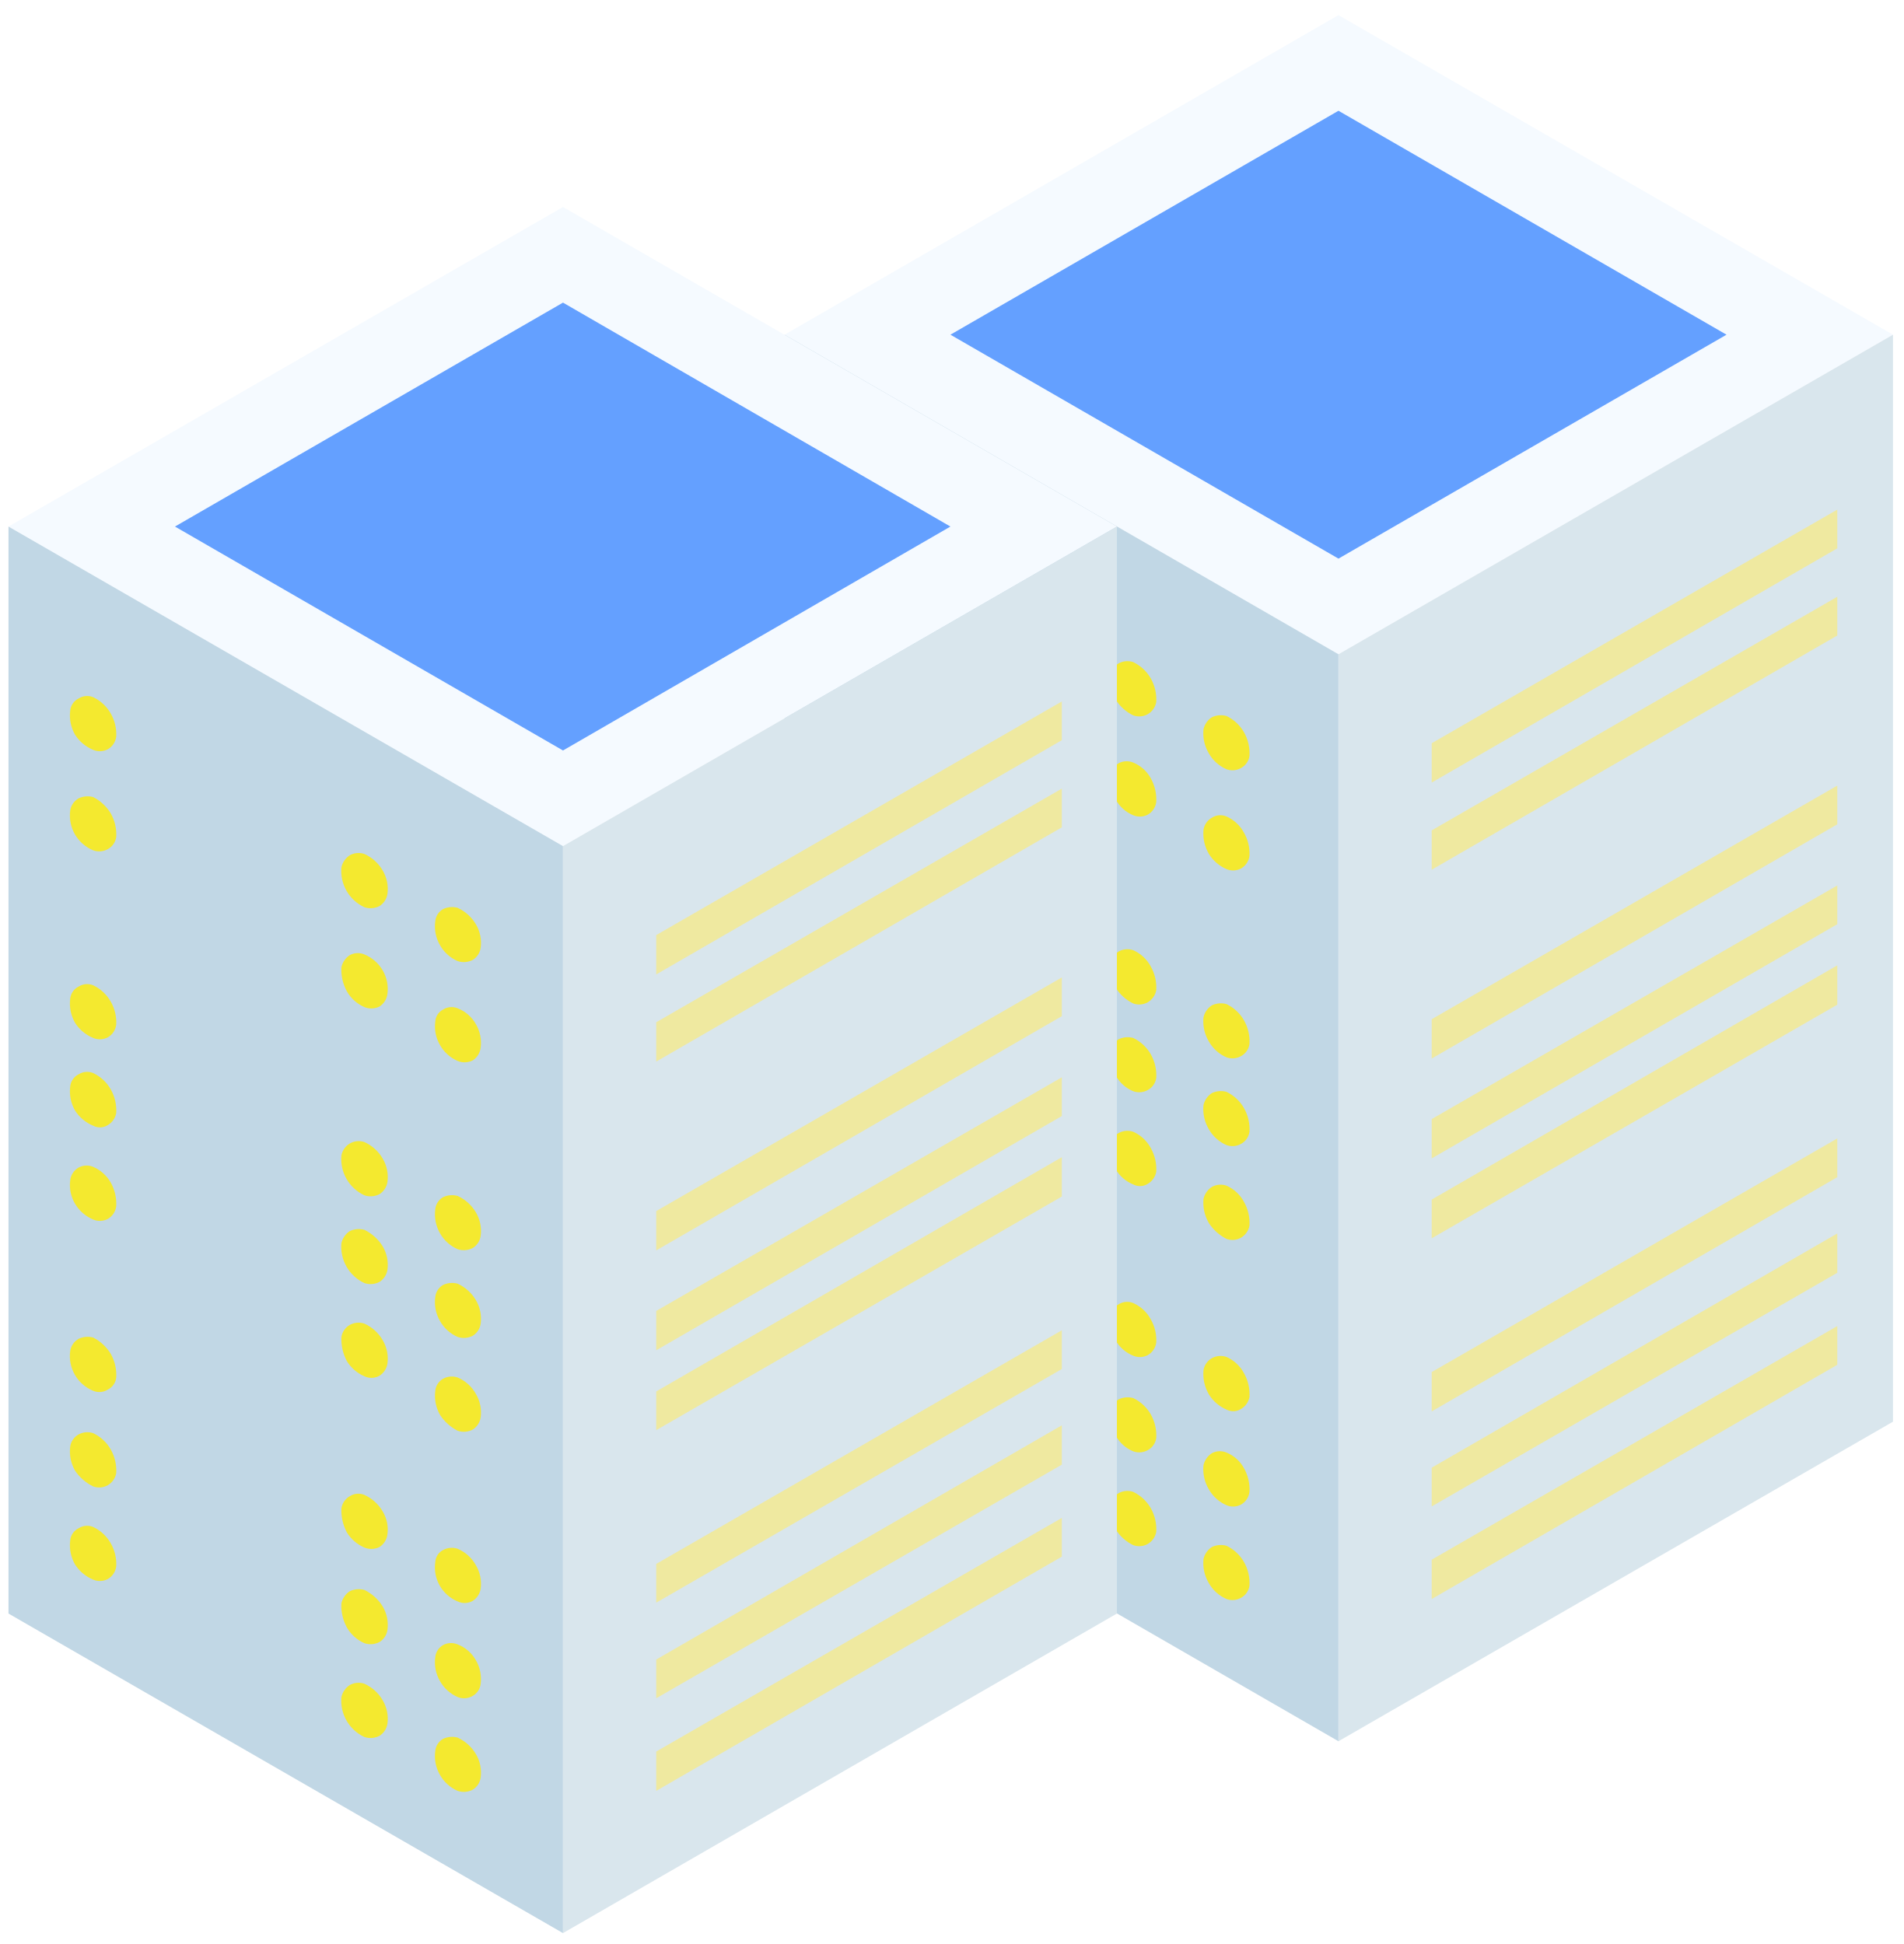
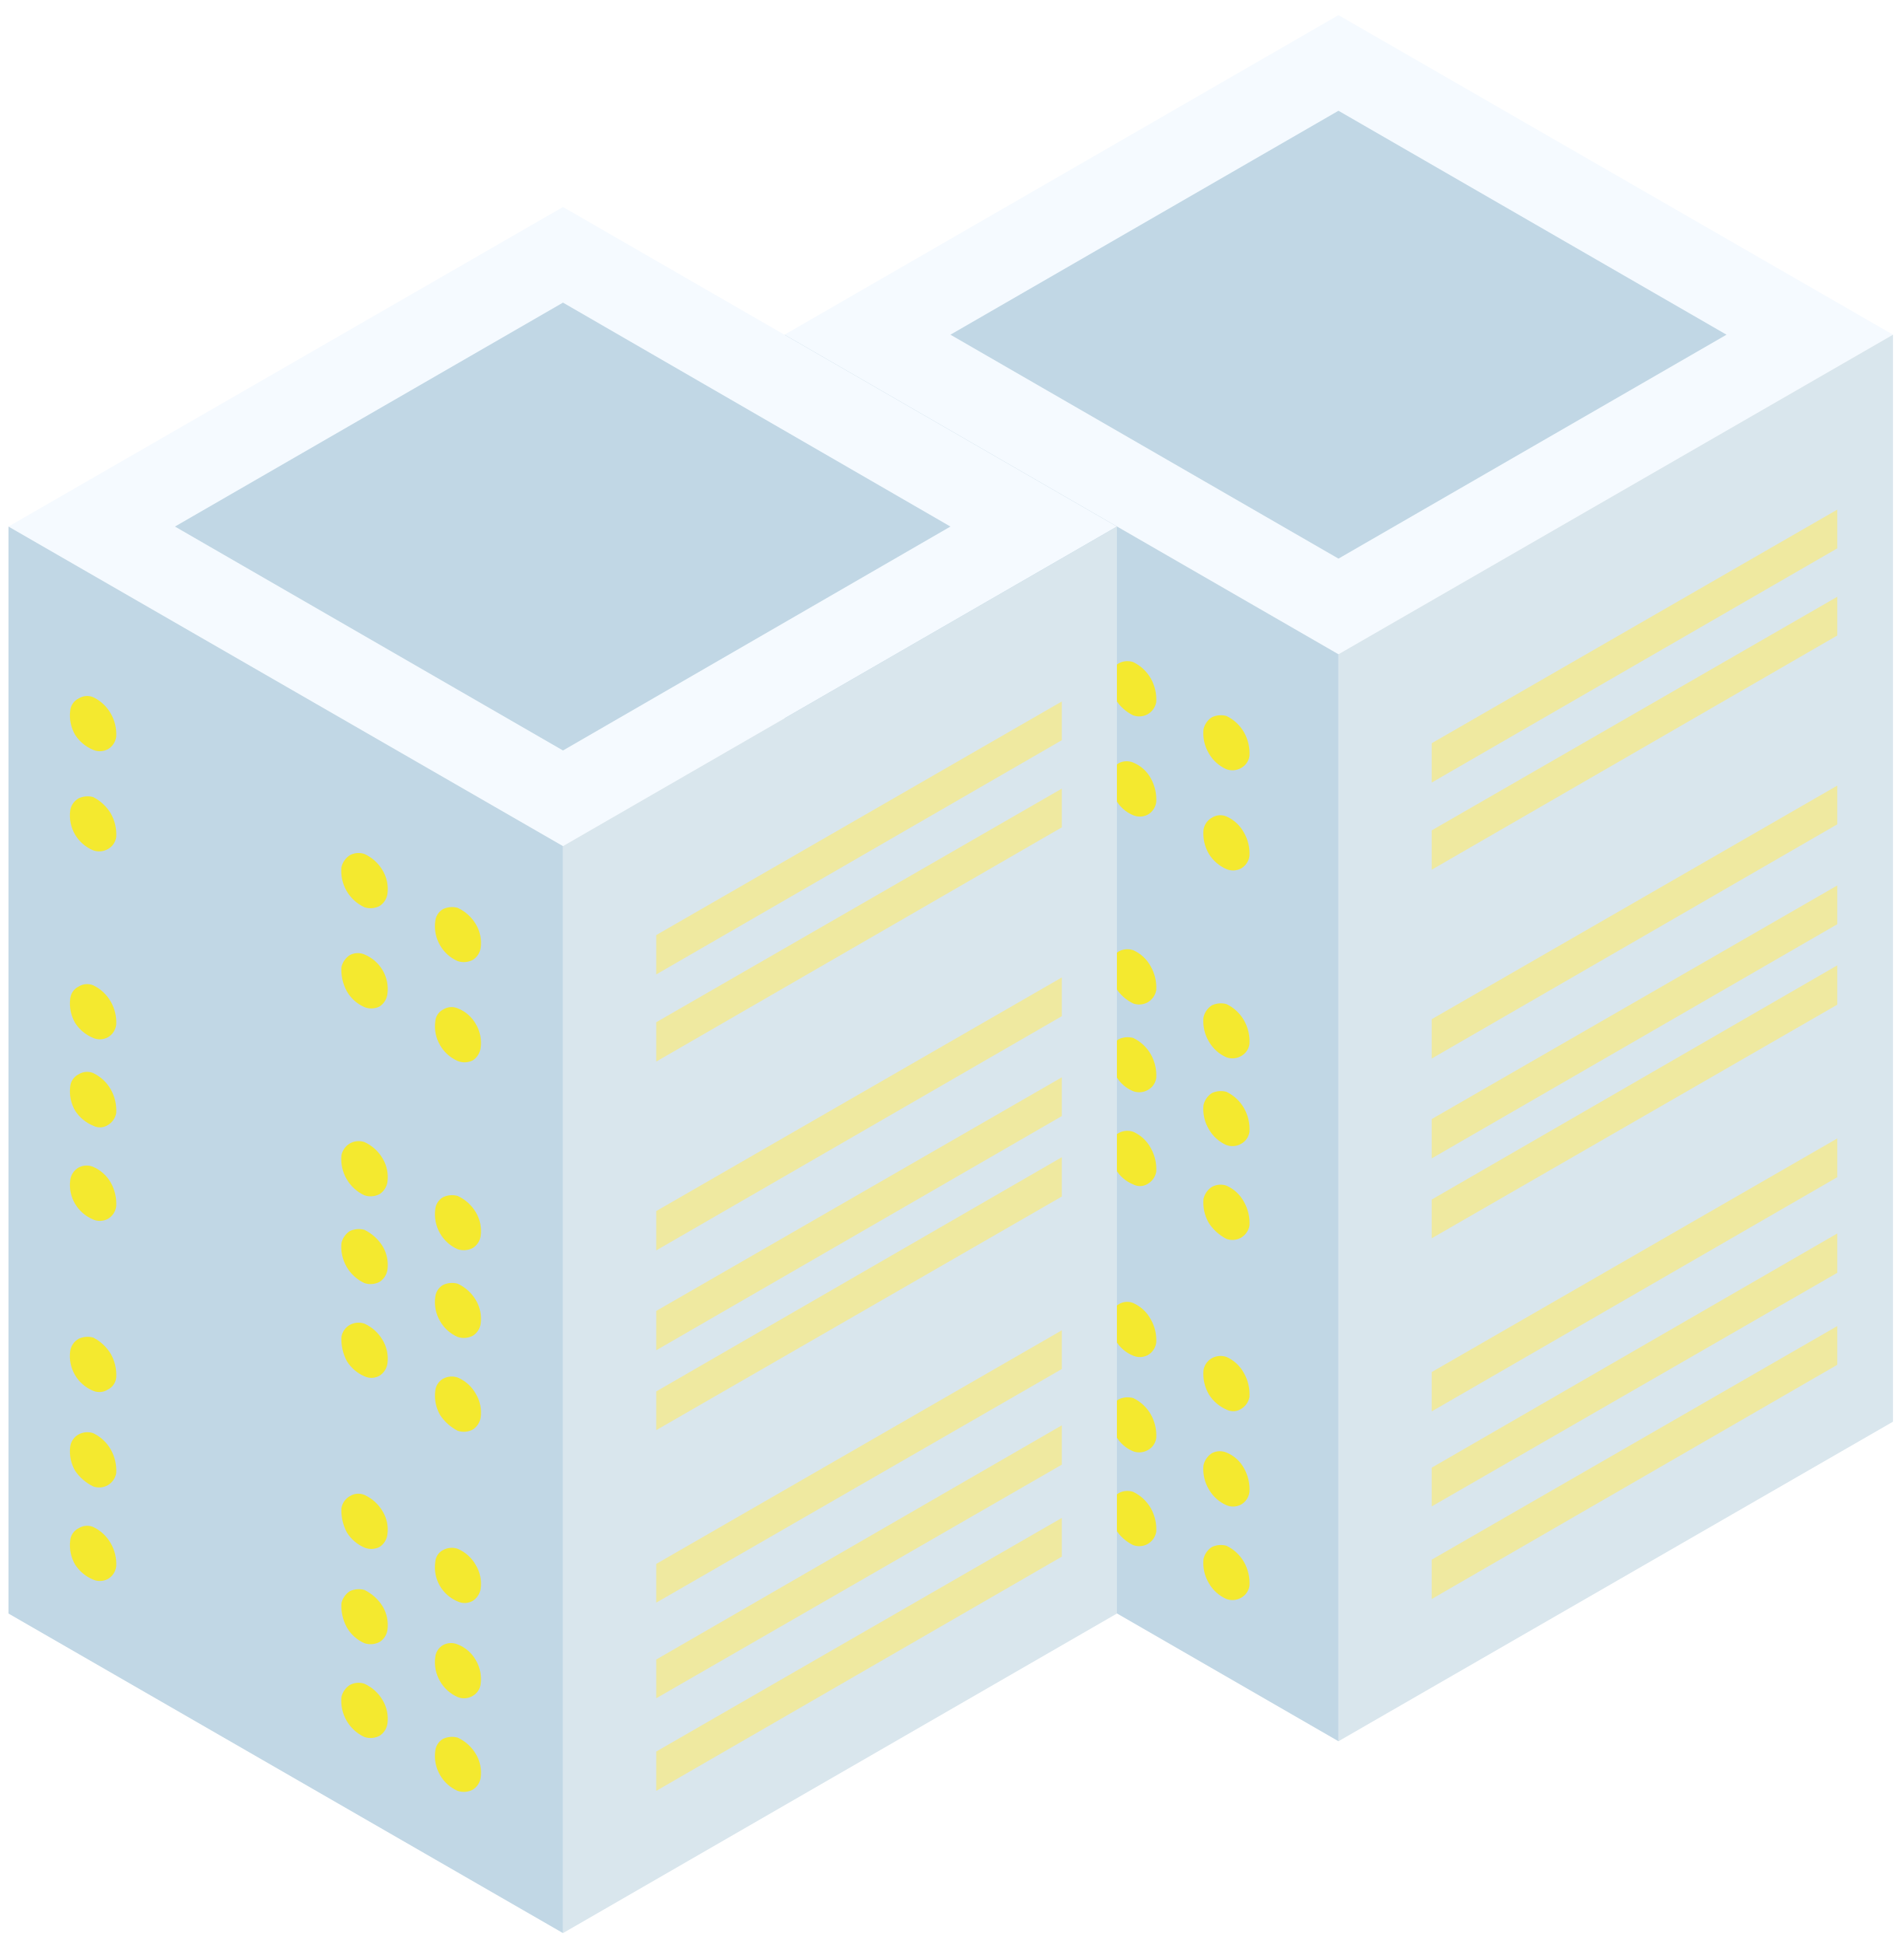
<svg xmlns="http://www.w3.org/2000/svg" viewBox="0 0 314.4 321.2">
  <defs>
-     <style>.cls-1{fill:#f5faff}.cls-2{fill:#c1d7e5}.cls-3{fill:#d9e6ed}.cls-4{fill:#64a0ff}.cls-5{fill:#efe9a0}.cls-6{fill:#f4e92f}</style>
+     <style>.cls-1{fill:#f5faff}.cls-2{fill:#c1d7e5}.cls-3{fill:#d9e6ed}.cls-4{fill:#efe9a0}.cls-5{fill:#f4e92f}</style>
  </defs>
  <g id="Back_Super_Computer" data-name="Back Super Computer">
    <path class="cls-1" d="M129.6 55.3l91.5-52.8 91.6 52.8-91.6 52.8-91.5-52.8z" />
    <path class="cls-2" d="M129.6 55.3v179.6l91.5 52.8V108.1l-91.5-52.8z" />
    <path class="cls-3" d="M312.7 55.3v179.6l-91.6 52.8V108.1l91.6-52.8z" />
-     <path class="cls-4" d="M157 55.3l64.1-37 64.1 37-64.1 37-64.1-37z" />
-     <path class="cls-5" d="M236.5 248.9v-6.4l67-38.7v6.5l-67 38.6zM236.5 264.2v-6.5l67-38.6v6.4l-67 38.7zM236.5 233.2v-6.5l67-38.6v6.4l-67 38.7zM236.5 204.6v-6.4l67-38.7v6.5l-67 38.6zM236.5 191.4v-6.5l67-38.6v6.4l-67 38.7zM236.5 174.9v-6.5l67-38.6v6.4l-67 38.7zM236.5 143.7v-6.5l67-38.6v6.4l-67 38.7zM236.5 129.3v-6.5l67-38.6v6.4l-67 38.7z" />
+     <path class="cls-2" d="M157 55.3l64.1-37 64.1 37-64.1 37-64.1-37z" />
+     <path class="cls-4" d="M236.5 248.9v-6.4l67-38.7v6.5l-67 38.6zM236.5 264.2v-6.5l67-38.6v6.4l-67 38.7zM236.5 233.2v-6.5l67-38.6v6.4l-67 38.7zM236.5 204.6v-6.4l67-38.7v6.5l-67 38.6zM236.5 191.4v-6.5l67-38.6v6.4l-67 38.7zM236.5 174.9v-6.5l67-38.6v6.4l-67 38.7zM236.5 143.7v-6.5l67-38.6v6.4l-67 38.7zM236.5 129.3v-6.5l67-38.6v6.4l-67 38.7z" />
    <g>
-       <path class="cls-6" d="M142.3 92.2a6.4 6.4 0 01-2.9-2.5 7.7 7.7 0 01-.9-4 2.8 2.8 0 011.4-2 2.6 2.6 0 012.4-.2 6.2 6.2 0 013 2.7 5.8 5.8 0 01.8 3.8 2.9 2.9 0 01-1.3 2.1 3 3 0 01-2.5.1zM187.2 118.2a7 7 0 01-2.9-2.6 6 6 0 01-.9-4 3.2 3.2 0 011.4-2 3 3 0 012.4-.2 6.7 6.7 0 012.9 2.7 7.1 7.1 0 01.9 3.9 2.9 2.9 0 01-1.4 2 2.9 2.9 0 01-2.4.2zM202.6 127.1a6.2 6.2 0 01-2.9-2.6 6.5 6.5 0 01-.9-4 3.2 3.2 0 011.4-2 3.5 3.5 0 012.4-.2 6.7 6.7 0 012.9 2.7 7.1 7.1 0 01.9 3.9 2.7 2.7 0 01-1.4 2 2.9 2.9 0 01-2.4.2zM142.3 108.8a6.2 6.2 0 01-2.9-2.6 7.4 7.4 0 01-.9-4 3.2 3.2 0 011.4-2 3.5 3.5 0 012.4-.2 6.8 6.8 0 013 2.7 6 6 0 01.8 3.9 2.8 2.8 0 01-1.3 2 3.2 3.2 0 01-2.5.2zM187.2 134.7a5.8 5.8 0 01-2.9-2.6 5.9 5.9 0 01-.9-4 3.2 3.2 0 011.4-2 2.8 2.8 0 012.4-.1 5.8 5.8 0 012.9 2.6 7.2 7.2 0 01.9 3.9 2.8 2.8 0 01-1.4 2.1 2.8 2.8 0 01-2.4.1zM202.6 143.6a6.4 6.4 0 01-2.9-2.5 6.7 6.7 0 01-.9-4 2.8 2.8 0 011.4-2 2.6 2.6 0 012.4-.2 6.1 6.1 0 012.9 2.7 6.9 6.9 0 01.9 3.8 2.8 2.8 0 01-1.4 2.1 2.8 2.8 0 01-2.4.1zM142.3 139.8a6.4 6.4 0 01-2.9-2.5 7.7 7.7 0 01-.9-4 2.8 2.8 0 011.4-2 2.6 2.6 0 012.4-.2 6.2 6.2 0 013 2.7 5.8 5.8 0 01.8 3.8 2.9 2.9 0 01-1.3 2.1 3 3 0 01-2.5.1zM187.2 165.8a7 7 0 01-2.9-2.6 6 6 0 01-.9-4 3.2 3.2 0 011.4-2 3 3 0 012.4-.2 6.1 6.1 0 012.9 2.7 7.1 7.1 0 01.9 3.9 2.9 2.9 0 01-1.4 2 2.9 2.9 0 01-2.4.2zM202.6 174.7a6.2 6.2 0 01-2.9-2.6 6.5 6.5 0 01-.9-4 3.2 3.2 0 011.4-2 3.5 3.5 0 012.4-.2 6.7 6.7 0 012.9 2.7 7.1 7.1 0 01.9 3.9 2.7 2.7 0 01-1.4 2 2.9 2.9 0 01-2.4.2z" />
+       <path class="cls-5" d="M142.3 92.2a6.4 6.4 0 01-2.9-2.5 7.7 7.7 0 01-.9-4 2.8 2.8 0 011.4-2 2.6 2.6 0 012.4-.2 6.2 6.2 0 013 2.7 5.8 5.8 0 01.8 3.8 2.9 2.9 0 01-1.3 2.1 3 3 0 01-2.5.1zM187.2 118.2a7 7 0 01-2.9-2.6 6 6 0 01-.9-4 3.2 3.2 0 011.4-2 3 3 0 012.4-.2 6.7 6.7 0 012.9 2.7 7.1 7.1 0 01.9 3.9 2.9 2.9 0 01-1.4 2 2.9 2.9 0 01-2.4.2zM202.6 127.1a6.2 6.2 0 01-2.9-2.6 6.5 6.5 0 01-.9-4 3.2 3.2 0 011.4-2 3.5 3.5 0 012.4-.2 6.7 6.7 0 012.9 2.7 7.1 7.1 0 01.9 3.9 2.7 2.7 0 01-1.4 2 2.9 2.9 0 01-2.4.2zM142.3 108.8a6.2 6.2 0 01-2.9-2.6 7.4 7.4 0 01-.9-4 3.2 3.2 0 011.4-2 3.5 3.5 0 012.4-.2 6.8 6.8 0 013 2.7 6 6 0 01.8 3.9 2.8 2.8 0 01-1.3 2 3.2 3.2 0 01-2.5.2zM187.2 134.7a5.8 5.8 0 01-2.9-2.6 5.9 5.9 0 01-.9-4 3.2 3.2 0 011.4-2 2.8 2.8 0 012.4-.1 5.8 5.8 0 012.9 2.6 7.2 7.2 0 01.9 3.9 2.8 2.8 0 01-1.4 2.1 2.8 2.8 0 01-2.4.1zM202.6 143.6a6.4 6.4 0 01-2.9-2.5 6.7 6.7 0 01-.9-4 2.8 2.8 0 011.4-2 2.6 2.6 0 012.4-.2 6.1 6.1 0 012.9 2.7 6.9 6.9 0 01.9 3.8 2.8 2.8 0 01-1.4 2.1 2.8 2.8 0 01-2.4.1zM142.3 139.8a6.4 6.4 0 01-2.9-2.5 7.7 7.7 0 01-.9-4 2.8 2.8 0 011.4-2 2.6 2.6 0 012.4-.2 6.2 6.2 0 013 2.7 5.8 5.8 0 01.8 3.8 2.9 2.9 0 01-1.3 2.1 3 3 0 01-2.5.1zM187.2 165.8a7 7 0 01-2.9-2.6 6 6 0 01-.9-4 3.2 3.2 0 011.4-2 3 3 0 012.4-.2 6.1 6.1 0 012.9 2.7 7.1 7.1 0 01.9 3.9 2.9 2.9 0 01-1.4 2 2.9 2.9 0 01-2.4.2zM202.6 174.7a6.2 6.2 0 01-2.9-2.6 6.5 6.5 0 01-.9-4 3.2 3.2 0 011.4-2 3.5 3.5 0 012.4-.2 6.7 6.7 0 012.9 2.7 7.1 7.1 0 01.9 3.9 2.7 2.7 0 01-1.4 2 2.9 2.9 0 01-2.4.2z" />
      <g>
-         <path class="cls-6" d="M142.3 154.3a6.4 6.4 0 01-2.9-2.5 7.7 7.7 0 01-.9-4 2.8 2.8 0 011.4-2 3 3 0 012.4-.2 6.2 6.2 0 013 2.7 6 6 0 01.8 3.9 2.9 2.9 0 01-1.3 2 2.7 2.7 0 01-2.5.1zM187.2 180.3a5.8 5.8 0 01-2.9-2.6 5.9 5.9 0 01-.9-4 3.2 3.2 0 011.4-2 3.5 3.5 0 012.4-.2 6.7 6.7 0 012.9 2.7 7.1 7.1 0 01.9 3.9 2.7 2.7 0 01-1.4 2 2.9 2.9 0 01-2.4.2zM202.6 189.2a6.2 6.2 0 01-2.9-2.6 6.5 6.5 0 01-.9-4 3.2 3.2 0 011.4-2 3.5 3.5 0 012.4-.2 6.7 6.7 0 012.9 2.7 7.1 7.1 0 01.9 3.9 2.7 2.7 0 01-1.4 2 2.9 2.9 0 01-2.4.2z" />
+         <path class="cls-5" d="M142.3 154.3a6.4 6.4 0 01-2.9-2.5 7.7 7.7 0 01-.9-4 2.8 2.8 0 011.4-2 3 3 0 012.4-.2 6.2 6.2 0 013 2.7 6 6 0 01.8 3.9 2.9 2.9 0 01-1.3 2 2.7 2.7 0 01-2.5.1zM187.2 180.3a5.8 5.8 0 01-2.9-2.6 5.9 5.9 0 01-.9-4 3.2 3.2 0 011.4-2 3.5 3.5 0 012.4-.2 6.7 6.7 0 012.9 2.7 7.1 7.1 0 01.9 3.9 2.7 2.7 0 01-1.4 2 2.9 2.9 0 01-2.4.2zM202.6 189.2a6.2 6.2 0 01-2.9-2.6 6.5 6.5 0 01-.9-4 3.2 3.2 0 011.4-2 3.5 3.5 0 012.4-.2 6.7 6.7 0 012.9 2.7 7.1 7.1 0 01.9 3.9 2.7 2.7 0 01-1.4 2 2.9 2.9 0 01-2.4.2z" />
      </g>
      <g>
-         <path class="cls-6" d="M142.3 169.8a6.2 6.2 0 01-2.9-2.6 7.2 7.2 0 01-.9-3.9 2.8 2.8 0 011.4-2 2.6 2.6 0 012.4-.2 5.9 5.9 0 013 2.6 6.1 6.1 0 01.8 3.9 2.9 2.9 0 01-1.3 2.1 3 3 0 01-2.5.1zM187.2 195.7a5.9 5.9 0 01-2.9-2.5 6 6 0 01-.9-4 2.8 2.8 0 011.4-2 3 3 0 012.4-.2 6.1 6.1 0 012.9 2.7 7.1 7.1 0 01.9 3.9 2.9 2.9 0 01-1.4 2 2.4 2.4 0 01-2.4.1zM202.6 204.7a7.7 7.7 0 01-2.9-2.6 6.7 6.7 0 01-.9-4 3.2 3.2 0 011.4-2 3 3 0 012.4-.2 6.1 6.1 0 012.9 2.7 7.1 7.1 0 01.9 3.9 2.9 2.9 0 01-1.4 2 2.9 2.9 0 01-2.4.2z" />
+         <path class="cls-5" d="M142.3 169.8a6.2 6.2 0 01-2.9-2.6 7.2 7.2 0 01-.9-3.9 2.8 2.8 0 011.4-2 2.6 2.6 0 012.4-.2 5.9 5.9 0 013 2.6 6.1 6.1 0 01.8 3.9 2.9 2.9 0 01-1.3 2.1 3 3 0 01-2.5.1zM187.2 195.7a5.9 5.9 0 01-2.9-2.5 6 6 0 01-.9-4 2.8 2.8 0 011.4-2 3 3 0 012.4-.2 6.1 6.1 0 012.9 2.7 7.1 7.1 0 01.9 3.9 2.9 2.9 0 01-1.4 2 2.4 2.4 0 01-2.4.1zM202.6 204.7a7.7 7.7 0 01-2.9-2.6 6.7 6.7 0 01-.9-4 3.2 3.2 0 011.4-2 3 3 0 012.4-.2 6.1 6.1 0 012.9 2.7 7.1 7.1 0 01.9 3.9 2.9 2.9 0 01-1.4 2 2.9 2.9 0 01-2.4.2z" />
      </g>
      <g>
-         <path class="cls-6" d="M142.3 213.9a6.6 6.6 0 01-3.8-6.6 3.2 3.2 0 011.4-2 3 3 0 012.4-.2 6.2 6.2 0 013 2.7 6 6 0 01.8 3.9 2.9 2.9 0 01-1.3 2 3.2 3.2 0 01-2.5.2zM187.2 239.8a5.8 5.8 0 01-2.9-2.6 5.9 5.9 0 01-.9-4 3.2 3.2 0 011.4-2 3.5 3.5 0 012.4-.2 6.7 6.7 0 012.9 2.7 7.1 7.1 0 01.9 3.9 2.7 2.7 0 01-1.4 2 2.9 2.9 0 01-2.4.2zM202.6 248.7a6.2 6.2 0 01-2.9-2.6 6.5 6.5 0 01-.9-4 3.2 3.2 0 011.4-2 2.8 2.8 0 012.4-.1 5.8 5.8 0 012.9 2.6 7.2 7.2 0 01.9 3.9 2.8 2.8 0 01-1.4 2.1 2.8 2.8 0 01-2.4.1z" />
+         <path class="cls-5" d="M142.3 213.9a6.6 6.6 0 01-3.8-6.6 3.2 3.2 0 011.4-2 3 3 0 012.4-.2 6.2 6.2 0 013 2.7 6 6 0 01.8 3.9 2.9 2.9 0 01-1.3 2 3.2 3.2 0 01-2.5.2zM187.2 239.8a5.8 5.8 0 01-2.9-2.6 5.9 5.9 0 01-.9-4 3.2 3.2 0 011.4-2 3.5 3.5 0 012.4-.2 6.7 6.7 0 012.9 2.7 7.1 7.1 0 01.9 3.9 2.7 2.7 0 01-1.4 2 2.9 2.9 0 01-2.4.2zM202.6 248.7a6.2 6.2 0 01-2.9-2.6 6.5 6.5 0 01-.9-4 3.2 3.2 0 011.4-2 2.8 2.8 0 012.4-.1 5.8 5.8 0 012.9 2.6 7.2 7.2 0 01.9 3.9 2.8 2.8 0 01-1.4 2.1 2.8 2.8 0 01-2.4.1z" />
      </g>
      <g>
-         <path class="cls-6" d="M142.3 198.1a6.2 6.2 0 01-2.9-2.6 7.4 7.4 0 01-.9-4 3.2 3.2 0 011.4-2 2.8 2.8 0 012.4-.1 5.9 5.9 0 013 2.6 6.1 6.1 0 01.8 3.9 2.6 2.6 0 01-1.3 2 2.8 2.8 0 01-2.5.2zM187.2 224a5.9 5.9 0 01-2.9-2.5 6 6 0 01-.9-4 2.8 2.8 0 011.4-2 2.6 2.6 0 012.4-.2 6.1 6.1 0 012.9 2.7 6.9 6.9 0 01.9 3.8 2.8 2.8 0 01-1.4 2.1 2.8 2.8 0 01-2.4.1zM202.6 232.9a6.4 6.4 0 01-2.9-2.5 6.7 6.7 0 01-.9-4 2.8 2.8 0 011.4-2 3 3 0 012.4-.2 6.1 6.1 0 012.9 2.7 7.1 7.1 0 01.9 3.9 2.9 2.9 0 01-1.4 2 2.4 2.4 0 01-2.4.1z" />
+         <path class="cls-5" d="M142.3 198.1a6.2 6.2 0 01-2.9-2.6 7.4 7.4 0 01-.9-4 3.2 3.2 0 011.4-2 2.8 2.8 0 012.4-.1 5.9 5.9 0 013 2.6 6.1 6.1 0 01.8 3.9 2.6 2.6 0 01-1.3 2 2.8 2.8 0 01-2.5.2zM187.2 224a5.9 5.9 0 01-2.9-2.5 6 6 0 01-.9-4 2.8 2.8 0 011.4-2 2.6 2.6 0 012.4-.2 6.1 6.1 0 012.9 2.7 6.9 6.9 0 01.9 3.8 2.8 2.8 0 01-1.4 2.1 2.8 2.8 0 01-2.4.1zM202.6 232.9a6.4 6.4 0 01-2.9-2.5 6.7 6.7 0 01-.9-4 2.8 2.8 0 011.4-2 3 3 0 012.4-.2 6.1 6.1 0 012.9 2.7 7.1 7.1 0 01.9 3.9 2.9 2.9 0 01-1.4 2 2.4 2.4 0 01-2.4.1z" />
      </g>
      <g>
-         <path class="cls-6" d="M142.3 229.3a6.4 6.4 0 01-2.9-2.5 7.7 7.7 0 01-.9-4 2.8 2.8 0 011.4-2 2.6 2.6 0 012.4-.2 6.2 6.2 0 013 2.7 5.8 5.8 0 01.8 3.8 2.9 2.9 0 01-1.3 2.1 3 3 0 01-2.5.1zM187.2 255.3a7 7 0 01-2.9-2.6 6 6 0 01-.9-4 3.2 3.2 0 011.4-2 3 3 0 012.4-.2 6.7 6.7 0 012.9 2.7 7.1 7.1 0 01.9 3.9 2.9 2.9 0 01-1.4 2 2.9 2.9 0 01-2.4.2zM202.6 264.2a6.2 6.2 0 01-2.9-2.6 6.5 6.5 0 01-.9-4 3.2 3.2 0 011.4-2 3.5 3.5 0 012.4-.2 6.7 6.7 0 012.9 2.7 7.1 7.1 0 01.9 3.9 2.7 2.7 0 01-1.4 2 2.9 2.9 0 01-2.4.2z" />
+         <path class="cls-5" d="M142.3 229.3a6.4 6.4 0 01-2.9-2.5 7.7 7.7 0 01-.9-4 2.8 2.8 0 011.4-2 2.6 2.6 0 012.4-.2 6.2 6.2 0 013 2.7 5.8 5.8 0 01.8 3.8 2.9 2.9 0 01-1.3 2.1 3 3 0 01-2.5.1zM187.2 255.3a7 7 0 01-2.9-2.6 6 6 0 01-.9-4 3.2 3.2 0 011.4-2 3 3 0 012.4-.2 6.7 6.7 0 012.9 2.7 7.1 7.1 0 01.9 3.9 2.9 2.9 0 01-1.4 2 2.9 2.9 0 01-2.4.2zM202.6 264.2a6.2 6.2 0 01-2.9-2.6 6.5 6.5 0 01-.9-4 3.2 3.2 0 011.4-2 3.5 3.5 0 012.4-.2 6.7 6.7 0 012.9 2.7 7.1 7.1 0 01.9 3.9 2.7 2.7 0 01-1.4 2 2.9 2.9 0 01-2.4.2z" />
      </g>
    </g>
  </g>
  <g id="Front_Super_Computer" data-name="Front Super Computer">
    <path class="cls-1" d="M1.4 87L93 34.2 184.5 87 93 139.8 1.4 87z" />
    <path class="cls-2" d="M1.4 87v179.6L93 319.4V139.8L1.4 87z" />
    <path class="cls-3" d="M184.5 87v179.6L93 319.4V139.8L184.5 87z" />
-     <path class="cls-4" d="M28.9 87L93 50l64 37-64 37-64.1-37z" />
-     <path class="cls-5" d="M108.4 280.6v-6.4l67-38.7v6.5l-67 38.6zM108.4 295.9v-6.5l67-38.6v6.4l-67 38.7zM108.4 264.8v-6.4l67-38.6v6.4l-67 38.6zM108.4 236.3v-6.4l67-38.7v6.5l-67 38.6zM108.4 223.1v-6.5l67-38.6v6.4l-67 38.7zM108.4 206.6v-6.5l67-38.6v6.4l-67 38.7zM108.4 175.4v-6.5l67-38.6v6.4l-67 38.7zM108.4 161v-6.5l67-38.6v6.4l-67 38.7z" />
+     <path class="cls-2" d="M28.9 87L93 50l64 37-64 37-64.1-37z" />
+     <path class="cls-4" d="M108.4 280.6v-6.4l67-38.7v6.5l-67 38.6zM108.4 295.9v-6.5l67-38.6v6.4l-67 38.7zM108.4 264.8v-6.4l67-38.6v6.4l-67 38.6zM108.4 236.3v-6.4l67-38.7v6.5l-67 38.6zM108.4 223.1v-6.5l67-38.6v6.4l-67 38.7zM108.4 206.6v-6.5l67-38.6v6.4l-67 38.7zM108.4 175.4v-6.5l67-38.6v6.4l-67 38.7zM108.4 161v-6.5l67-38.6v6.4l-67 38.7z" />
    <g>
-       <path class="cls-6" d="M15.4 123.9a6.5 6.5 0 01-3-2.5 6.4 6.4 0 01-.8-4 2.5 2.5 0 011.4-2 2.6 2.6 0 012.4-.2 6.6 6.6 0 012.9 2.7 6.9 6.9 0 01.9 3.8 2.8 2.8 0 01-1.4 2.1 2.8 2.8 0 01-2.4.1zM60.2 149.9a6.6 6.6 0 01-3.8-6.6 3.2 3.2 0 011.4-2 3 3 0 012.4-.2 6.7 6.7 0 013 2.7 6 6 0 01.8 3.9 2.9 2.9 0 01-1.3 2 3.2 3.2 0 01-2.5.2zM75.6 158.8a6.2 6.2 0 01-2.9-2.6 6.2 6.2 0 01-.8-4 2.6 2.6 0 011.3-2 3.5 3.5 0 012.4-.2 6.8 6.8 0 013 2.7 6 6 0 01.8 3.9 2.8 2.8 0 01-1.3 2 3.2 3.2 0 01-2.5.2zM15.4 140.5a6.3 6.3 0 01-3-2.6 6.3 6.3 0 01-.8-4 2.8 2.8 0 011.4-2 3.5 3.5 0 012.4-.2 7.3 7.3 0 012.9 2.7 7.1 7.1 0 01.9 3.9 2.7 2.7 0 01-1.4 2 2.9 2.9 0 01-2.4.2zM60.2 166.4a6.2 6.2 0 01-2.9-2.6 7.4 7.4 0 01-.9-4 3.2 3.2 0 011.4-2 2.8 2.8 0 012.4-.1 6.3 6.3 0 013 2.6 6.1 6.1 0 01.8 3.9 2.9 2.9 0 01-1.3 2.1 3 3 0 01-2.5.1zM75.6 175.3a6.2 6.2 0 01-2.9-2.6 6.1 6.1 0 01-.8-3.9 2.4 2.4 0 011.3-2 2.6 2.6 0 012.4-.2 5.9 5.9 0 013 2.6 6.1 6.1 0 01.8 3.9 2.9 2.9 0 01-1.3 2.1 3 3 0 01-2.5.1zM15.4 171.5a6.5 6.5 0 01-3-2.5 6.4 6.4 0 01-.8-4 2.5 2.5 0 011.4-2 2.6 2.6 0 012.4-.2 6.6 6.6 0 012.9 2.7 6.9 6.9 0 01.9 3.8 2.8 2.8 0 01-1.4 2.1 2.8 2.8 0 01-2.4.1zM60.2 197.5a6.6 6.6 0 01-3.8-6.6 2.9 2.9 0 013.8-2.2 6.7 6.7 0 013 2.7 6 6 0 01.8 3.9 2.9 2.9 0 01-1.3 2 3.2 3.2 0 01-2.5.2zM75.6 206.4a6.2 6.2 0 01-2.9-2.6 6.3 6.3 0 01-.8-4 2.6 2.6 0 011.3-2 3.5 3.5 0 012.4-.2 6.8 6.8 0 013 2.7 6 6 0 01.8 3.9 2.8 2.8 0 01-1.3 2 3.2 3.2 0 01-2.5.2z" />
+       <path class="cls-5" d="M15.4 123.9a6.5 6.5 0 01-3-2.5 6.4 6.4 0 01-.8-4 2.5 2.5 0 011.4-2 2.6 2.6 0 012.4-.2 6.6 6.6 0 012.9 2.7 6.9 6.9 0 01.9 3.8 2.8 2.8 0 01-1.4 2.1 2.8 2.8 0 01-2.4.1zM60.2 149.9a6.6 6.6 0 01-3.8-6.6 3.2 3.2 0 011.4-2 3 3 0 012.4-.2 6.7 6.7 0 013 2.7 6 6 0 01.8 3.9 2.9 2.9 0 01-1.3 2 3.2 3.2 0 01-2.5.2zM75.6 158.8a6.2 6.2 0 01-2.9-2.6 6.2 6.2 0 01-.8-4 2.6 2.6 0 011.3-2 3.5 3.5 0 012.4-.2 6.8 6.8 0 013 2.7 6 6 0 01.8 3.9 2.8 2.8 0 01-1.3 2 3.2 3.2 0 01-2.5.2zM15.4 140.5a6.3 6.3 0 01-3-2.6 6.3 6.3 0 01-.8-4 2.8 2.8 0 011.4-2 3.5 3.5 0 012.4-.2 7.3 7.3 0 012.9 2.7 7.1 7.1 0 01.9 3.9 2.7 2.7 0 01-1.4 2 2.9 2.9 0 01-2.4.2zM60.2 166.4a6.2 6.2 0 01-2.9-2.6 7.4 7.4 0 01-.9-4 3.2 3.2 0 011.4-2 2.8 2.8 0 012.4-.1 6.3 6.3 0 013 2.6 6.1 6.1 0 01.8 3.9 2.9 2.9 0 01-1.3 2.1 3 3 0 01-2.5.1zM75.6 175.3a6.2 6.2 0 01-2.9-2.6 6.1 6.1 0 01-.8-3.9 2.4 2.4 0 011.3-2 2.6 2.6 0 012.4-.2 5.9 5.9 0 013 2.6 6.1 6.1 0 01.8 3.9 2.9 2.9 0 01-1.3 2.1 3 3 0 01-2.5.1zM15.4 171.5a6.5 6.5 0 01-3-2.5 6.4 6.4 0 01-.8-4 2.5 2.5 0 011.4-2 2.6 2.6 0 012.4-.2 6.6 6.6 0 012.9 2.7 6.9 6.9 0 01.9 3.8 2.8 2.8 0 01-1.4 2.1 2.8 2.8 0 01-2.4.1zM60.2 197.5a6.6 6.6 0 01-3.8-6.6 2.9 2.9 0 013.8-2.2 6.7 6.7 0 013 2.7 6 6 0 01.8 3.9 2.9 2.9 0 01-1.3 2 3.2 3.2 0 01-2.5.2zM75.6 206.4a6.2 6.2 0 01-2.9-2.6 6.3 6.3 0 01-.8-4 2.6 2.6 0 011.3-2 3.5 3.5 0 012.4-.2 6.8 6.8 0 013 2.7 6 6 0 01.8 3.9 2.8 2.8 0 01-1.3 2 3.2 3.2 0 01-2.5.2z" />
      <g>
-         <path class="cls-6" d="M15.4 186a6.5 6.5 0 01-3-2.5 6.4 6.4 0 01-.8-4 2.5 2.5 0 011.4-2 2.6 2.6 0 012.4-.2 6.6 6.6 0 012.9 2.7 7.1 7.1 0 01.9 3.9 2.9 2.9 0 01-1.4 2 2.4 2.4 0 01-2.4.1zM60.2 212a6.6 6.6 0 01-3.8-6.6 3.2 3.2 0 011.4-2 3.5 3.5 0 012.4-.2 7.4 7.4 0 013 2.7 6 6 0 01.8 3.9 2.9 2.9 0 01-1.3 2 3.2 3.2 0 01-2.5.2zM75.6 220.9a6.2 6.2 0 01-2.9-2.6 6.2 6.2 0 01-.8-4 2.6 2.6 0 011.3-2 3.5 3.5 0 012.4-.2 6.8 6.8 0 013 2.7 6 6 0 01.8 3.9 2.8 2.8 0 01-1.3 2 3.2 3.2 0 01-2.5.2z" />
+         <path class="cls-5" d="M15.4 186a6.5 6.5 0 01-3-2.5 6.4 6.4 0 01-.8-4 2.5 2.5 0 011.4-2 2.6 2.6 0 012.4-.2 6.6 6.6 0 012.9 2.7 7.1 7.1 0 01.9 3.9 2.9 2.9 0 01-1.4 2 2.4 2.4 0 01-2.4.1zM60.2 212a6.6 6.6 0 01-3.8-6.6 3.2 3.2 0 011.4-2 3.5 3.5 0 012.4-.2 7.4 7.4 0 013 2.7 6 6 0 01.8 3.9 2.9 2.9 0 01-1.3 2 3.2 3.2 0 01-2.5.2zM75.6 220.9a6.2 6.2 0 01-2.9-2.6 6.2 6.2 0 01-.8-4 2.6 2.6 0 011.3-2 3.5 3.5 0 012.4-.2 6.8 6.8 0 013 2.7 6 6 0 01.8 3.9 2.8 2.8 0 01-1.3 2 3.2 3.2 0 01-2.5.2z" />
      </g>
      <g>
-         <path class="cls-6" d="M15.4 201.5a6.3 6.3 0 01-3-2.6 6.1 6.1 0 01-.8-3.9 2.8 2.8 0 011.4-2.1 2.8 2.8 0 012.4-.1 6.2 6.2 0 012.9 2.6 7.2 7.2 0 01.9 3.9 2.8 2.8 0 01-1.4 2.1 2.8 2.8 0 01-2.4.1zM60.2 227.4a6.4 6.4 0 01-2.9-2.5 7.7 7.7 0 01-.9-4 2.8 2.8 0 011.4-2 3 3 0 012.4-.2 6.7 6.7 0 013 2.7 6 6 0 01.8 3.9 2.9 2.9 0 01-1.3 2 2.7 2.7 0 01-2.5.1zM75.6 236.4a7.7 7.7 0 01-2.9-2.6 6.4 6.4 0 01-.8-4 2.6 2.6 0 011.3-2 3 3 0 012.4-.2 6.2 6.2 0 013 2.7 6 6 0 01.8 3.9 2.9 2.9 0 01-1.3 2 3.2 3.2 0 01-2.5.2z" />
+         <path class="cls-5" d="M15.4 201.5a6.3 6.3 0 01-3-2.6 6.1 6.1 0 01-.8-3.9 2.8 2.8 0 011.4-2.1 2.8 2.8 0 012.4-.1 6.2 6.2 0 012.9 2.6 7.2 7.2 0 01.9 3.9 2.8 2.8 0 01-1.4 2.1 2.8 2.8 0 01-2.4.1zM60.2 227.4a6.4 6.4 0 01-2.9-2.5 7.7 7.7 0 01-.9-4 2.8 2.8 0 011.4-2 3 3 0 012.4-.2 6.7 6.7 0 013 2.7 6 6 0 01.8 3.9 2.9 2.9 0 01-1.3 2 2.7 2.7 0 01-2.5.1zM75.6 236.4a7.7 7.7 0 01-2.9-2.6 6.4 6.4 0 01-.8-4 2.6 2.6 0 011.3-2 3 3 0 012.4-.2 6.2 6.2 0 013 2.7 6 6 0 01.8 3.9 2.9 2.9 0 01-1.3 2 3.2 3.2 0 01-2.5.2z" />
      </g>
      <g>
-         <path class="cls-6" d="M15.4 245.6a7.7 7.7 0 01-3-2.6 6.4 6.4 0 01-.8-4 2.7 2.7 0 011.4-2 3 3 0 012.4-.2 6.6 6.6 0 012.9 2.7 7.1 7.1 0 01.9 3.9 2.9 2.9 0 01-1.4 2 2.9 2.9 0 01-2.4.2zM60.2 271.5a6.2 6.2 0 01-2.9-2.6 7.4 7.4 0 01-.9-4 3.2 3.2 0 011.4-2 3.5 3.5 0 012.4-.2 7.4 7.4 0 013 2.7 6 6 0 01.8 3.9 2.8 2.8 0 01-1.3 2 3.2 3.2 0 01-2.5.2zM75.6 280.4a6.2 6.2 0 01-2.9-2.6 6.2 6.2 0 01-.8-4 2.6 2.6 0 011.3-2 2.8 2.8 0 012.4-.1 5.9 5.9 0 013 2.6 6.1 6.1 0 01.8 3.9 2.6 2.6 0 01-1.3 2 2.8 2.8 0 01-2.5.2z" />
+         <path class="cls-5" d="M15.4 245.6a7.7 7.7 0 01-3-2.6 6.4 6.4 0 01-.8-4 2.7 2.7 0 011.4-2 3 3 0 012.4-.2 6.6 6.6 0 012.9 2.7 7.1 7.1 0 01.9 3.9 2.9 2.9 0 01-1.4 2 2.9 2.9 0 01-2.4.2zM60.2 271.5a6.2 6.2 0 01-2.9-2.6 7.4 7.4 0 01-.9-4 3.2 3.2 0 011.4-2 3.5 3.5 0 012.4-.2 7.4 7.4 0 013 2.7 6 6 0 01.8 3.9 2.8 2.8 0 01-1.3 2 3.2 3.2 0 01-2.5.2zM75.6 280.4a6.2 6.2 0 01-2.9-2.6 6.2 6.2 0 01-.8-4 2.6 2.6 0 011.3-2 2.8 2.8 0 012.4-.1 5.9 5.9 0 013 2.6 6.1 6.1 0 01.8 3.9 2.6 2.6 0 01-1.3 2 2.8 2.8 0 01-2.5.2z" />
      </g>
      <g>
-         <path class="cls-6" d="M15.4 229.8a6.2 6.2 0 01-3.8-6.6 2.8 2.8 0 011.4-2 3.5 3.5 0 012.4-.2 7.3 7.3 0 012.9 2.7 7.1 7.1 0 01.9 3.9 2.5 2.5 0 01-1.4 2 2.6 2.6 0 01-2.4.2zM60.2 255.7a6.4 6.4 0 01-2.9-2.5 7.7 7.7 0 01-.9-4 2.8 2.8 0 011.4-2 2.6 2.6 0 012.4-.2 6.7 6.7 0 013 2.7 5.8 5.8 0 01.8 3.8 2.9 2.9 0 01-1.3 2.1 3 3 0 01-2.5.1zM75.6 264.6a6.1 6.1 0 01-3.7-6.5 2.4 2.4 0 011.3-2 3 3 0 012.4-.2 6.2 6.2 0 013 2.7 6 6 0 01.8 3.9 2.9 2.9 0 01-1.3 2 2.7 2.7 0 01-2.5.1z" />
+         <path class="cls-5" d="M15.4 229.8a6.2 6.2 0 01-3.8-6.6 2.8 2.8 0 011.4-2 3.5 3.5 0 012.4-.2 7.3 7.3 0 012.9 2.7 7.1 7.1 0 01.9 3.9 2.5 2.5 0 01-1.4 2 2.6 2.6 0 01-2.4.2zM60.2 255.7a6.4 6.4 0 01-2.9-2.5 7.7 7.7 0 01-.9-4 2.8 2.8 0 011.4-2 2.6 2.6 0 012.4-.2 6.7 6.7 0 013 2.7 5.8 5.8 0 01.8 3.8 2.9 2.9 0 01-1.3 2.1 3 3 0 01-2.5.1zM75.6 264.6a6.1 6.1 0 01-3.7-6.5 2.4 2.4 0 011.3-2 3 3 0 012.4-.2 6.2 6.2 0 013 2.7 6 6 0 01.8 3.9 2.9 2.9 0 01-1.3 2 2.7 2.7 0 01-2.5.1z" />
      </g>
      <g>
-         <path class="cls-6" d="M15.4 261a6.5 6.5 0 01-3-2.5 6.4 6.4 0 01-.8-4 2.5 2.5 0 011.4-2 2.6 2.6 0 012.4-.2 6.6 6.6 0 012.9 2.7 6.9 6.9 0 01.9 3.8 2.8 2.8 0 01-1.4 2.1 2.8 2.8 0 01-2.4.1zM60.2 287a6.6 6.6 0 01-3.8-6.6 3.2 3.2 0 011.4-2 3 3 0 012.4-.2 6.7 6.7 0 013 2.7 6 6 0 01.8 3.9 2.9 2.9 0 01-1.3 2 3.2 3.2 0 01-2.5.2zM75.6 295.9a6.2 6.2 0 01-2.9-2.6 6.2 6.2 0 01-.8-4 2.6 2.6 0 011.3-2 3.5 3.5 0 012.4-.2 6.8 6.8 0 013 2.7 6 6 0 01.8 3.9 2.8 2.8 0 01-1.3 2 3.2 3.2 0 01-2.5.2z" />
+         <path class="cls-5" d="M15.4 261a6.5 6.5 0 01-3-2.5 6.4 6.4 0 01-.8-4 2.5 2.5 0 011.4-2 2.6 2.6 0 012.4-.2 6.6 6.6 0 012.9 2.7 6.9 6.9 0 01.9 3.8 2.8 2.8 0 01-1.4 2.1 2.8 2.8 0 01-2.4.1zM60.2 287a6.6 6.6 0 01-3.8-6.6 3.2 3.2 0 011.4-2 3 3 0 012.4-.2 6.7 6.7 0 013 2.7 6 6 0 01.8 3.9 2.9 2.9 0 01-1.3 2 3.2 3.2 0 01-2.5.2zM75.6 295.9a6.2 6.2 0 01-2.9-2.6 6.2 6.2 0 01-.8-4 2.6 2.6 0 011.3-2 3.5 3.5 0 012.4-.2 6.8 6.8 0 013 2.7 6 6 0 01.8 3.9 2.8 2.8 0 01-1.3 2 3.2 3.2 0 01-2.5.2z" />
      </g>
    </g>
  </g>
</svg>
